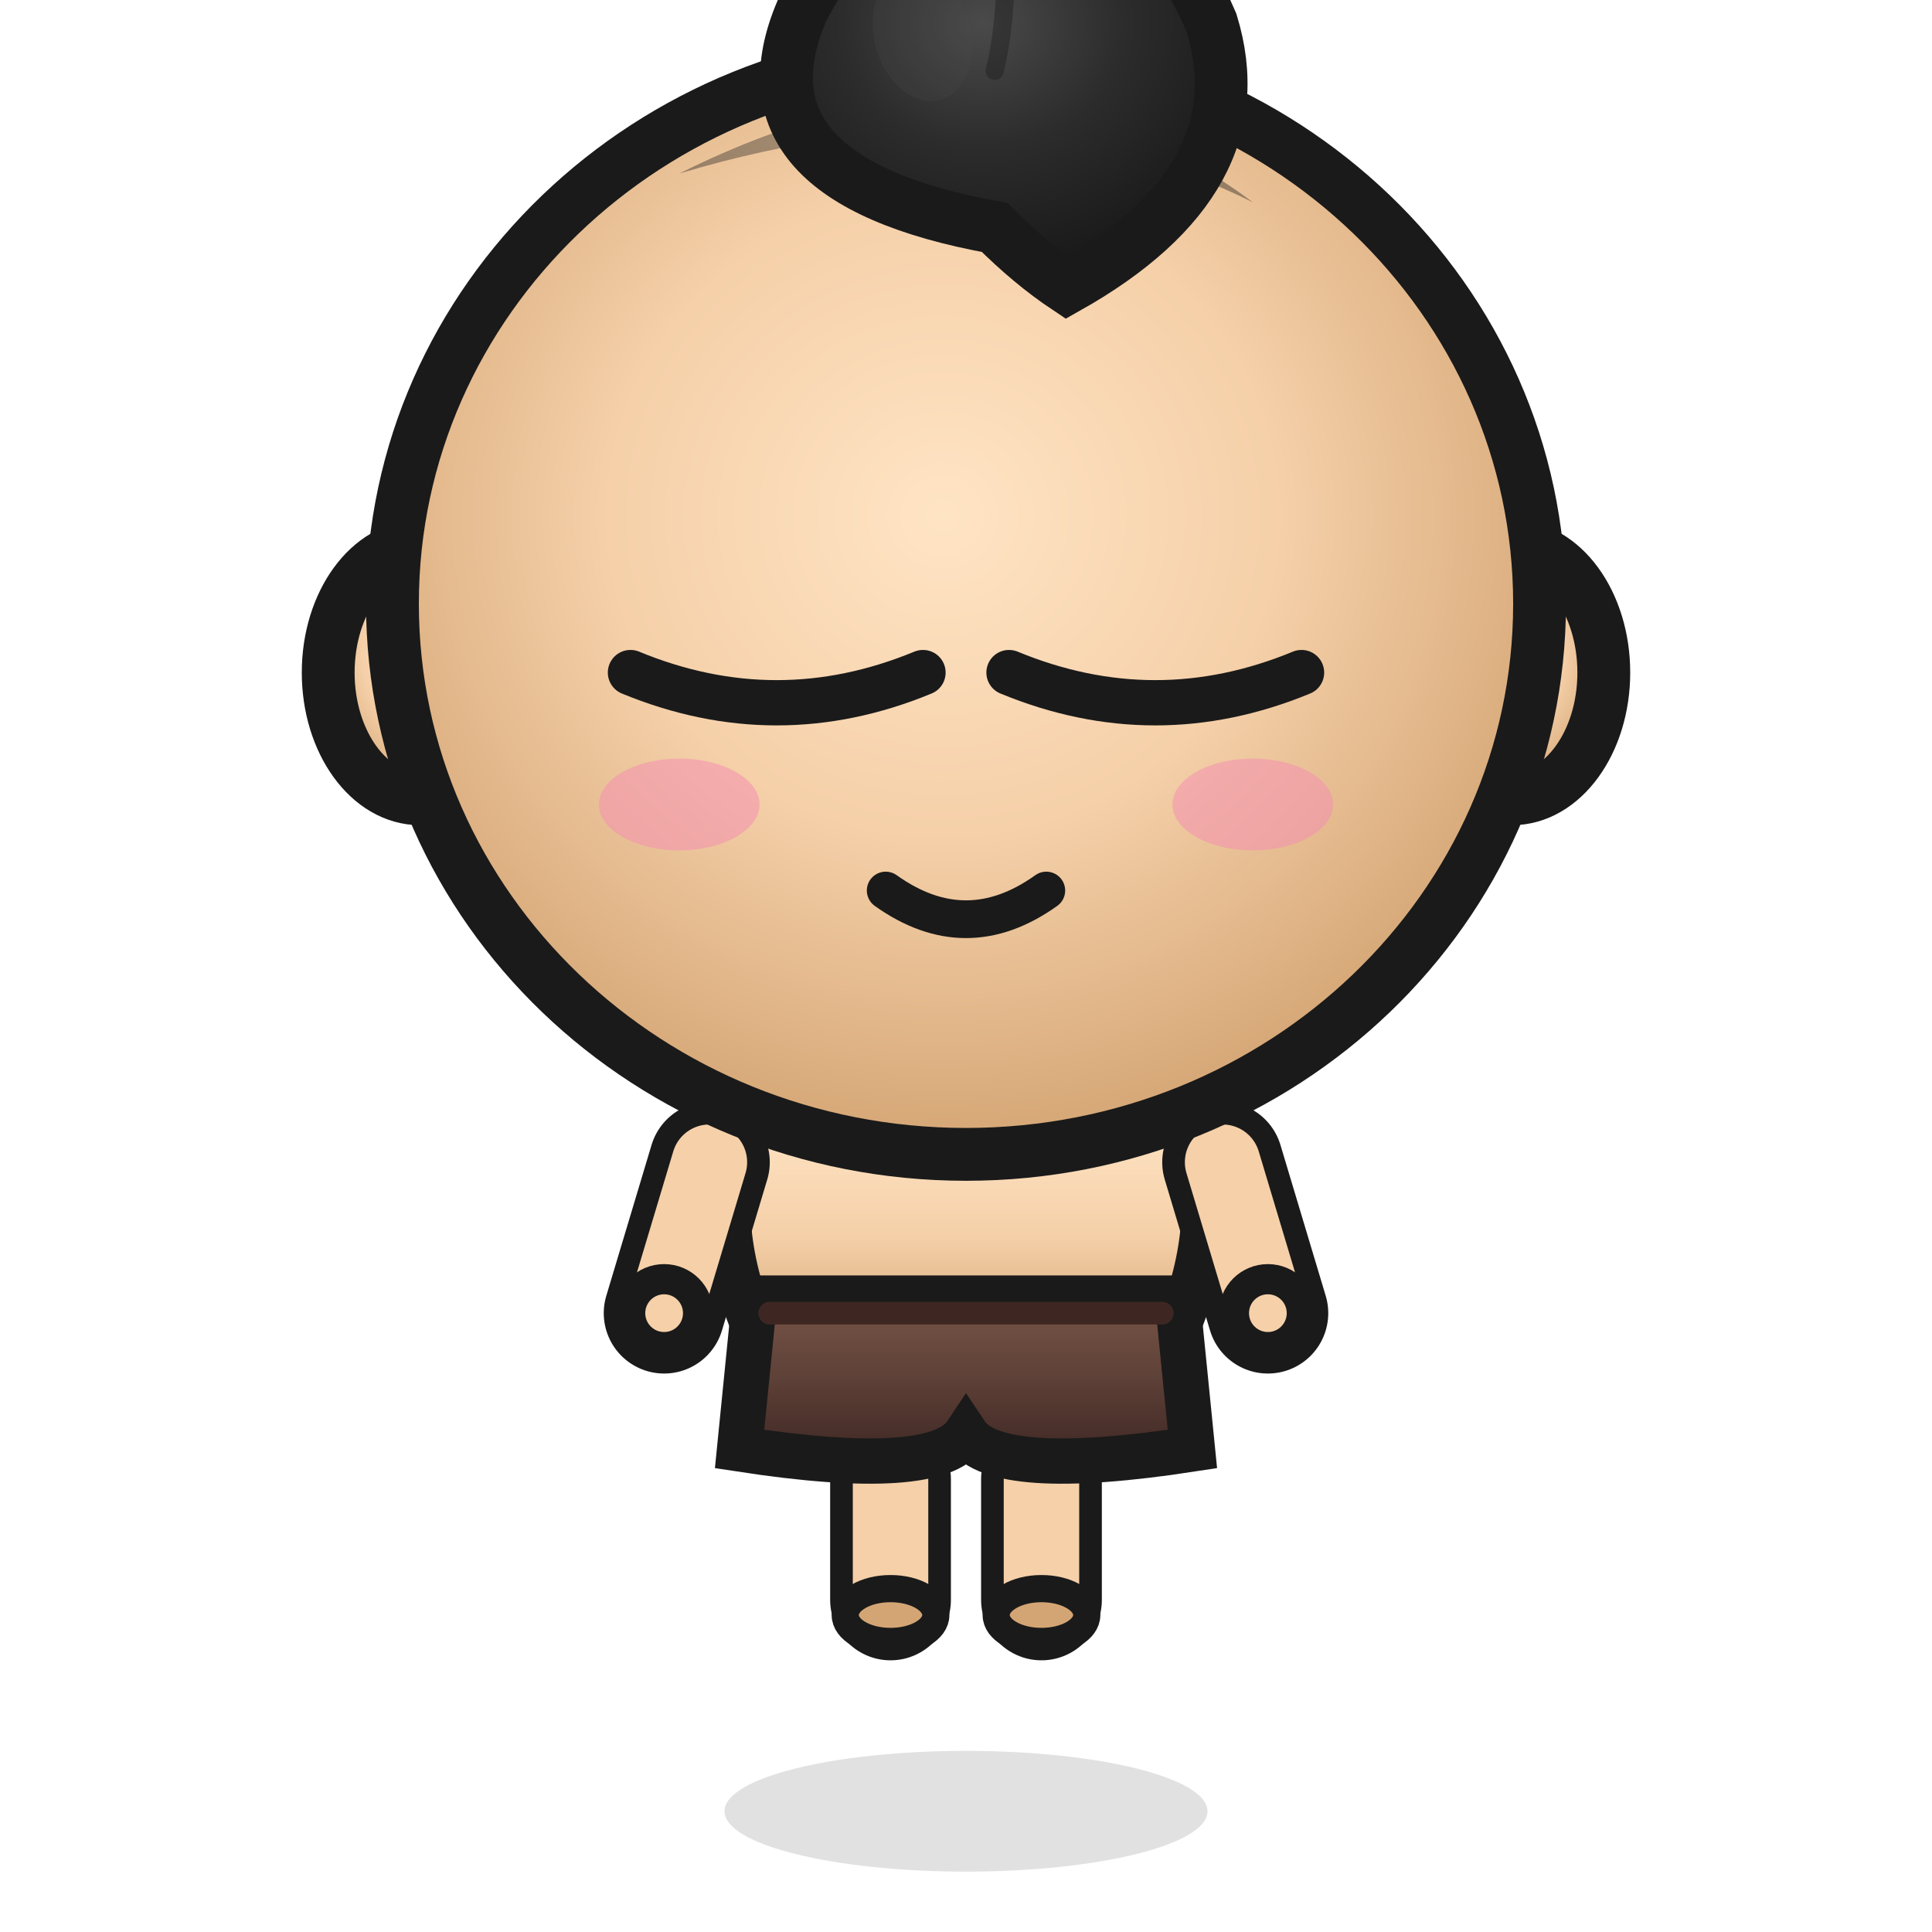
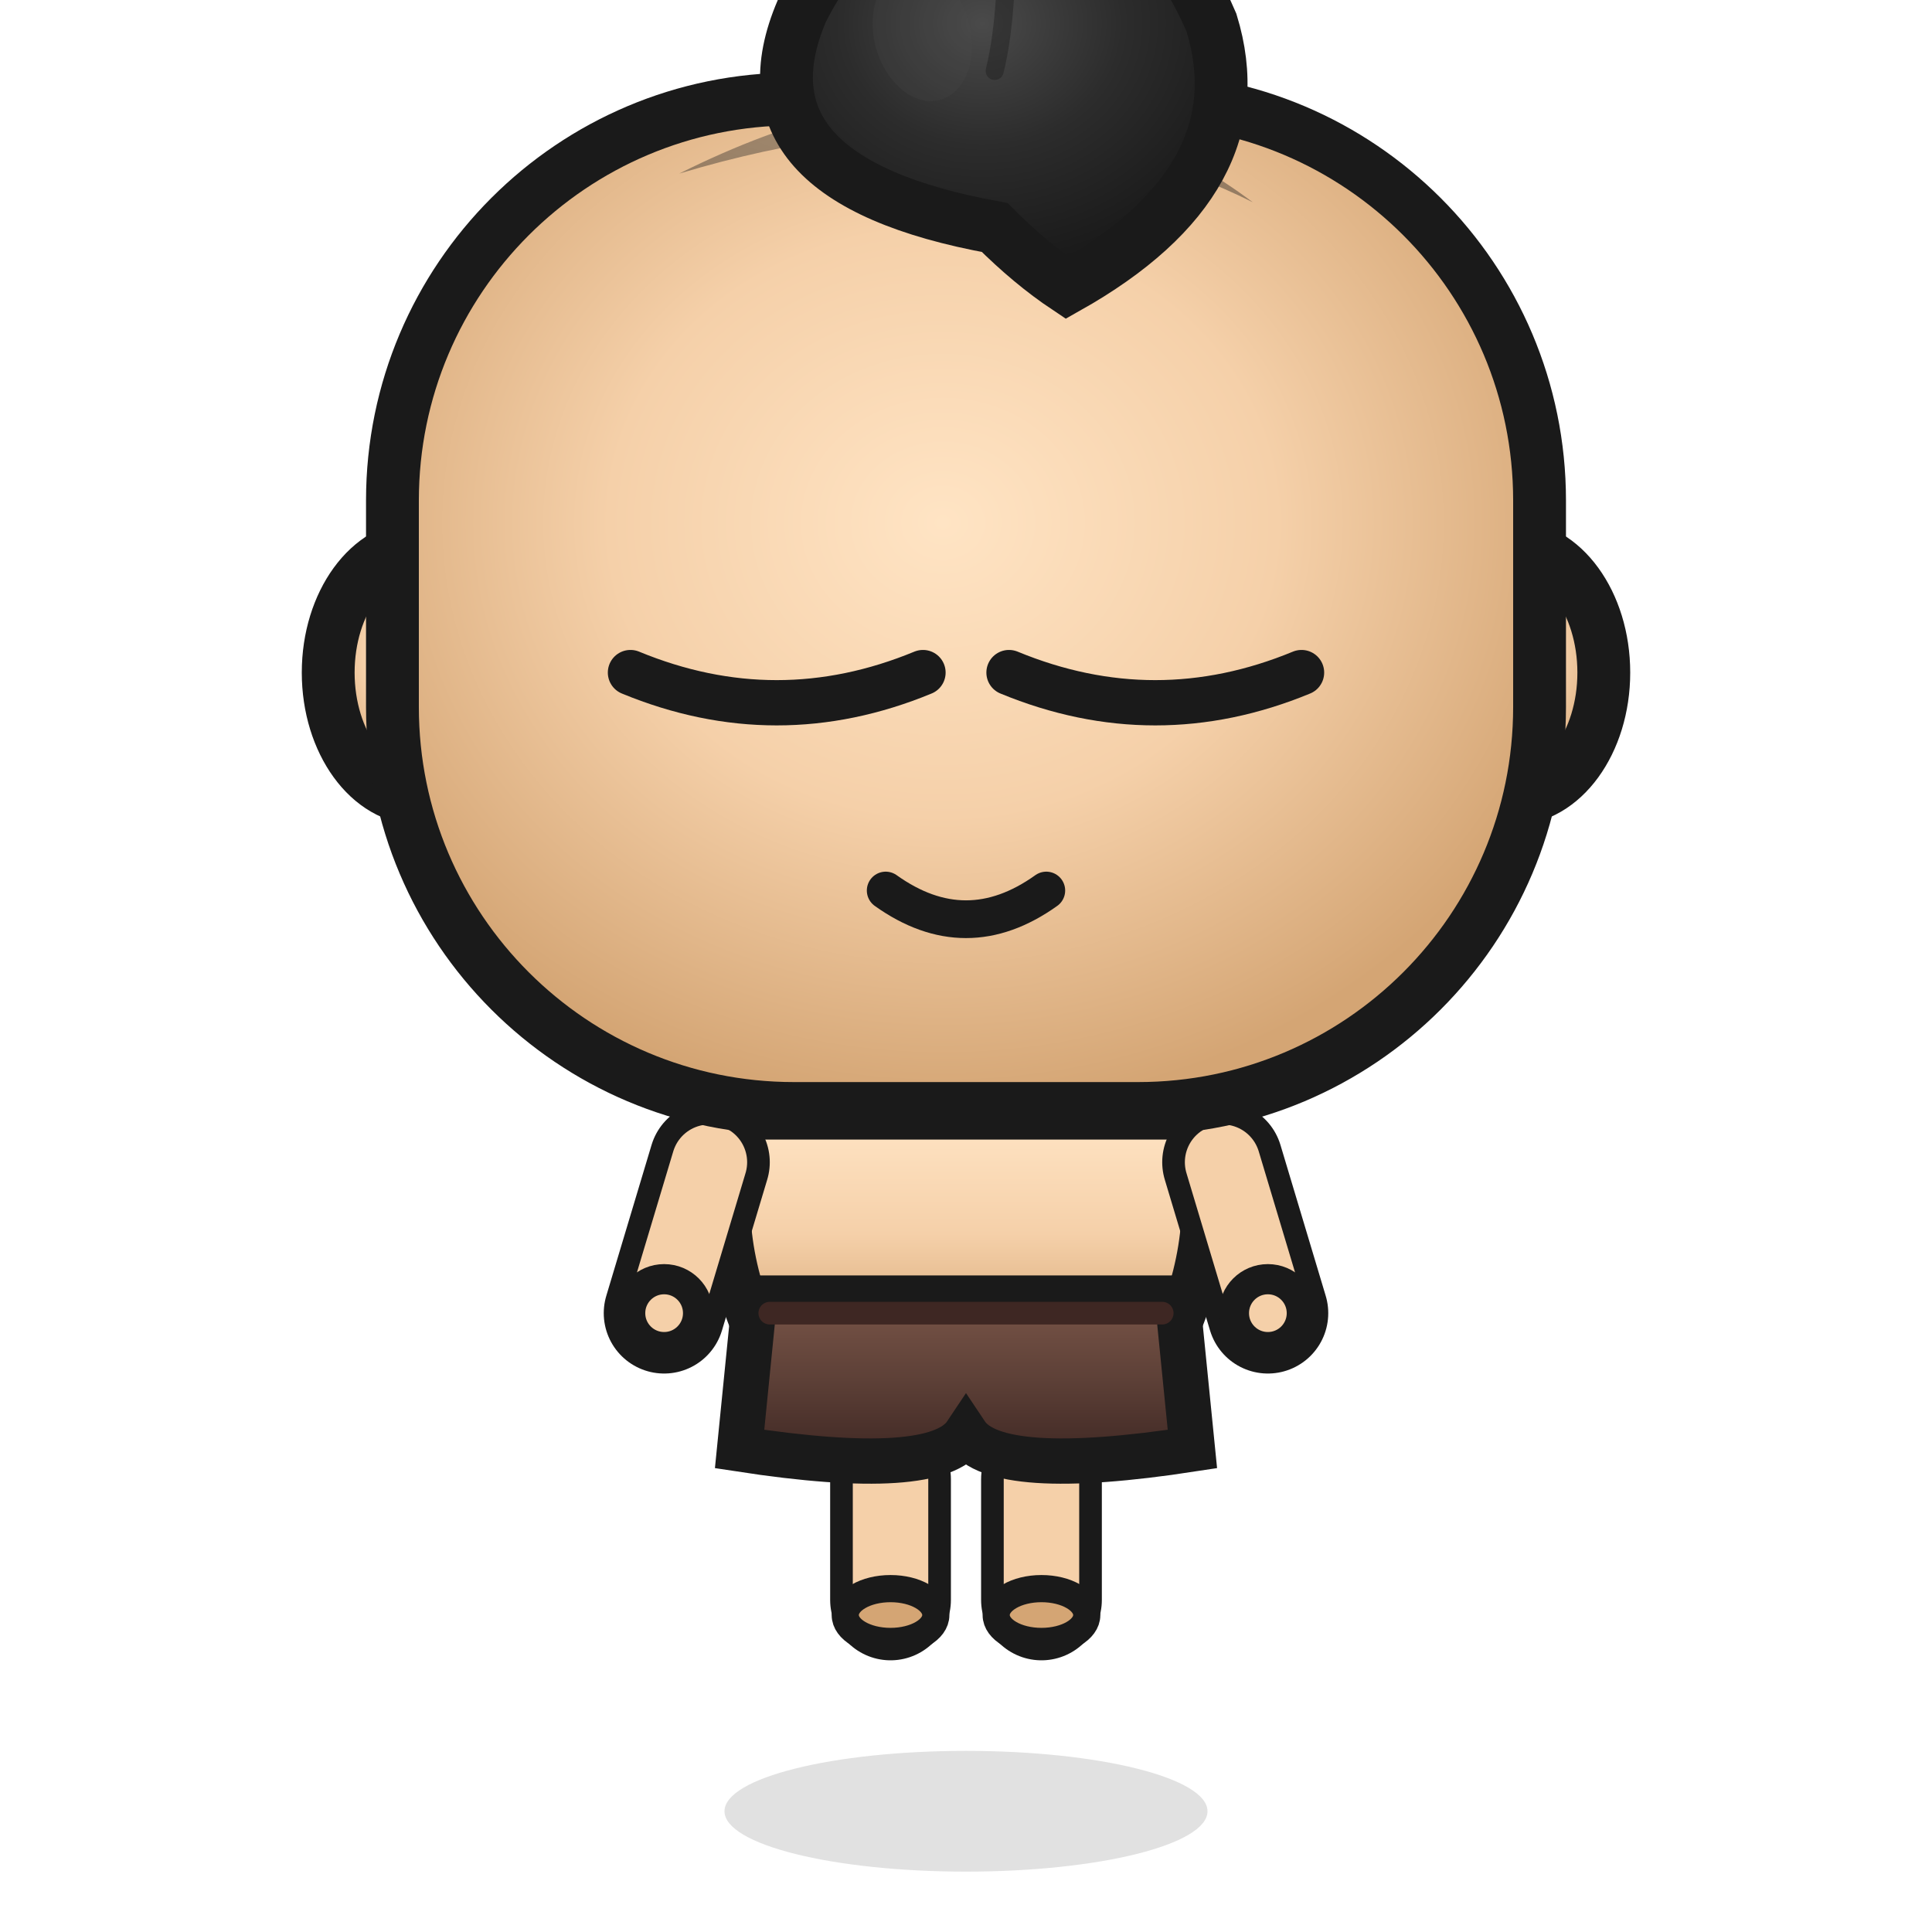
<svg xmlns="http://www.w3.org/2000/svg" viewBox="0 0 128 128" width="128" height="128" id="hero_f2">
  <defs>
    <filter id="blur">
      <feGaussianBlur stdDeviation="4" />
    </filter>
    <linearGradient id="bodyGrad" x1="0%" y1="0%" x2="0%" y2="100%">
      <stop offset="0%" stop-color="#FFE4C4" />
      <stop offset="50%" stop-color="#F5D0A9" />
      <stop offset="100%" stop-color="#D4A574" />
    </linearGradient>
    <linearGradient id="pantsGrad" x1="0%" y1="0%" x2="0%" y2="100%">
      <stop offset="0%" stop-color="#795548" />
      <stop offset="50%" stop-color="#5D4037" />
      <stop offset="100%" stop-color="#3E2723" />
    </linearGradient>
    <radialGradient id="headGrad" cx="48%" cy="42%" r="58%" fx="48%" fy="42%">
      <stop offset="0%" stop-color="#FFE4C4" />
      <stop offset="50%" stop-color="#F5D0A9" />
      <stop offset="100%" stop-color="#D4A574" />
    </radialGradient>
    <radialGradient id="headGradHair" cx="45%" cy="30%" r="65%" fx="45%" fy="30%">
      <stop offset="0%" stop-color="#4A4A4A" />
      <stop offset="50%" stop-color="#2C2C2C" />
      <stop offset="100%" stop-color="#1A1A1A" />
    </radialGradient>
  </defs>
  <ellipse cx="64" cy="120" rx="16" ry="4" fill="#000000" opacity="0.12" />
  <line x1="59" y1="98" x2="59" y2="106" stroke="#1A1A1A" stroke-width="8" stroke-linecap="round" />
  <line x1="59" y1="98" x2="59" y2="106" stroke="#F5D0A9" stroke-width="5" stroke-linecap="round" />
  <ellipse cx="59" cy="107" rx="3" ry="1.75" fill="#D4A574" stroke="#1A1A1A" stroke-width="1.8" />
  <line x1="69" y1="98" x2="69" y2="106" stroke="#1A1A1A" stroke-width="8" stroke-linecap="round" />
  <line x1="69" y1="98" x2="69" y2="106" stroke="#F5D0A9" stroke-width="5" stroke-linecap="round" />
  <ellipse cx="69" cy="107" rx="3" ry="1.75" fill="#D4A574" stroke="#1A1A1A" stroke-width="1.8" />
  <path d="       M49 74       Q 47 81, 50 88       Q 64 91, 78 88       Q 81 81, 79 74       Z" fill="url(#bodyGrad)" stroke="#1A1A1A" stroke-width="3" />
  <path d="       M50 86       L49 96       Q 62 98, 64 95       Q 66 98, 79 96       L78 86       Z" fill="url(#pantsGrad)" stroke="#1A1A1A" stroke-width="3" />
  <line x1="51" y1="87" x2="77" y2="87" stroke="#3E2723" stroke-width="1.5" stroke-linecap="round" />
  <line x1="47" y1="77" x2="44" y2="87" stroke="#1A1A1A" stroke-width="8" stroke-linecap="round" />
  <line x1="47" y1="77" x2="44" y2="87" stroke="#F5D0A9" stroke-width="5" stroke-linecap="round" />
  <circle cx="44" cy="87" r="2.25" fill="#F5D0A9" stroke="#1A1A1A" stroke-width="2" />
  <line x1="81" y1="77" x2="84" y2="87" stroke="#1A1A1A" stroke-width="8" stroke-linecap="round" />
  <line x1="81" y1="77" x2="84" y2="87" stroke="#F5D0A9" stroke-width="5" stroke-linecap="round" />
  <circle cx="84" cy="87" r="2.25" fill="#F5D0A9" stroke="#1A1A1A" stroke-width="2" />
  <ellipse cx="27.824" cy="44.56" rx="6.08" ry="8.36" fill="url(#headGrad)" stroke="#1A1A1A" stroke-width="3.5" />
  <ellipse cx="27.824" cy="44.56" rx="2.736" ry="4.598" fill="#D4A574" opacity="0.25" />
  <ellipse cx="100.176" cy="44.56" rx="6.08" ry="8.36" fill="url(#headGrad)" stroke="#1A1A1A" stroke-width="3.5" />
  <ellipse cx="100.176" cy="44.56" rx="2.736" ry="4.598" fill="#D4A574" opacity="0.25" />
-   <ellipse cx="64" cy="40" rx="38" ry="36.48" fill="url(#headGrad)" stroke="#1A1A1A" stroke-width="3.5" />
+   <rect x="26" y="6.56" width="76" height="66.88" rx="26.6" ry="26.6" fill="url(#headGrad)" stroke="#1A1A1A" stroke-width="3.5" />
  <path d="M45 11.5       Q 56.4 5.8, 65.9 6.56       Q 75.4 7.7, 83 13.4       Q 75.4 9.6, 65.9 8.84       Q 56.4 8.08, 45 11.5 Z" fill="url(#headGradHair)" opacity="0.4" />
  <path d="       M65.9 15.072       Q 48.344 11.88,         53.132 0.708       Q 57.92 -8.868,         66.698 -4.08       Q 75.476 -9.666,         80.264 1.506       Q 83.456 11.88,         70.688 19.062       Q 68.294 17.466,         65.9 15.072 Z" fill="url(#headGradHair)" stroke="#1A1A1A" stroke-width="3.5" />
  <path d="M66.698 -4.08       Q 66.698 1.506,         65.9 4.698" fill="none" stroke="#1A1A1A" stroke-width="1.2" stroke-linecap="round" opacity="0.4" />
  <ellipse cx="61.112" cy="2.304" rx="3.192" ry="4.469" fill="#4A4A4A" opacity="0.2" transform="rotate(-15 61.112 2.304)" />
  <path d="M41.77 44.56 Q 51.46 48.56, 61.15 44.56" fill="none" stroke="#1A1A1A" stroke-width="3" stroke-linecap="round" />
  <path d="M66.85 44.56 Q 76.54 48.56, 86.23 44.56" fill="none" stroke="#1A1A1A" stroke-width="3" stroke-linecap="round" />
-   <ellipse cx="45" cy="53.3" rx="5.32" ry="3.04" fill="#F48FB1" opacity="0.55" />
-   <ellipse cx="83" cy="53.3" rx="5.32" ry="3.04" fill="#F48FB1" opacity="0.55" />
  <path d="M58.68 59 Q 64 62.8, 69.32 59" fill="none" stroke="#1A1A1A" stroke-width="2.5" stroke-linecap="round" />
</svg>
